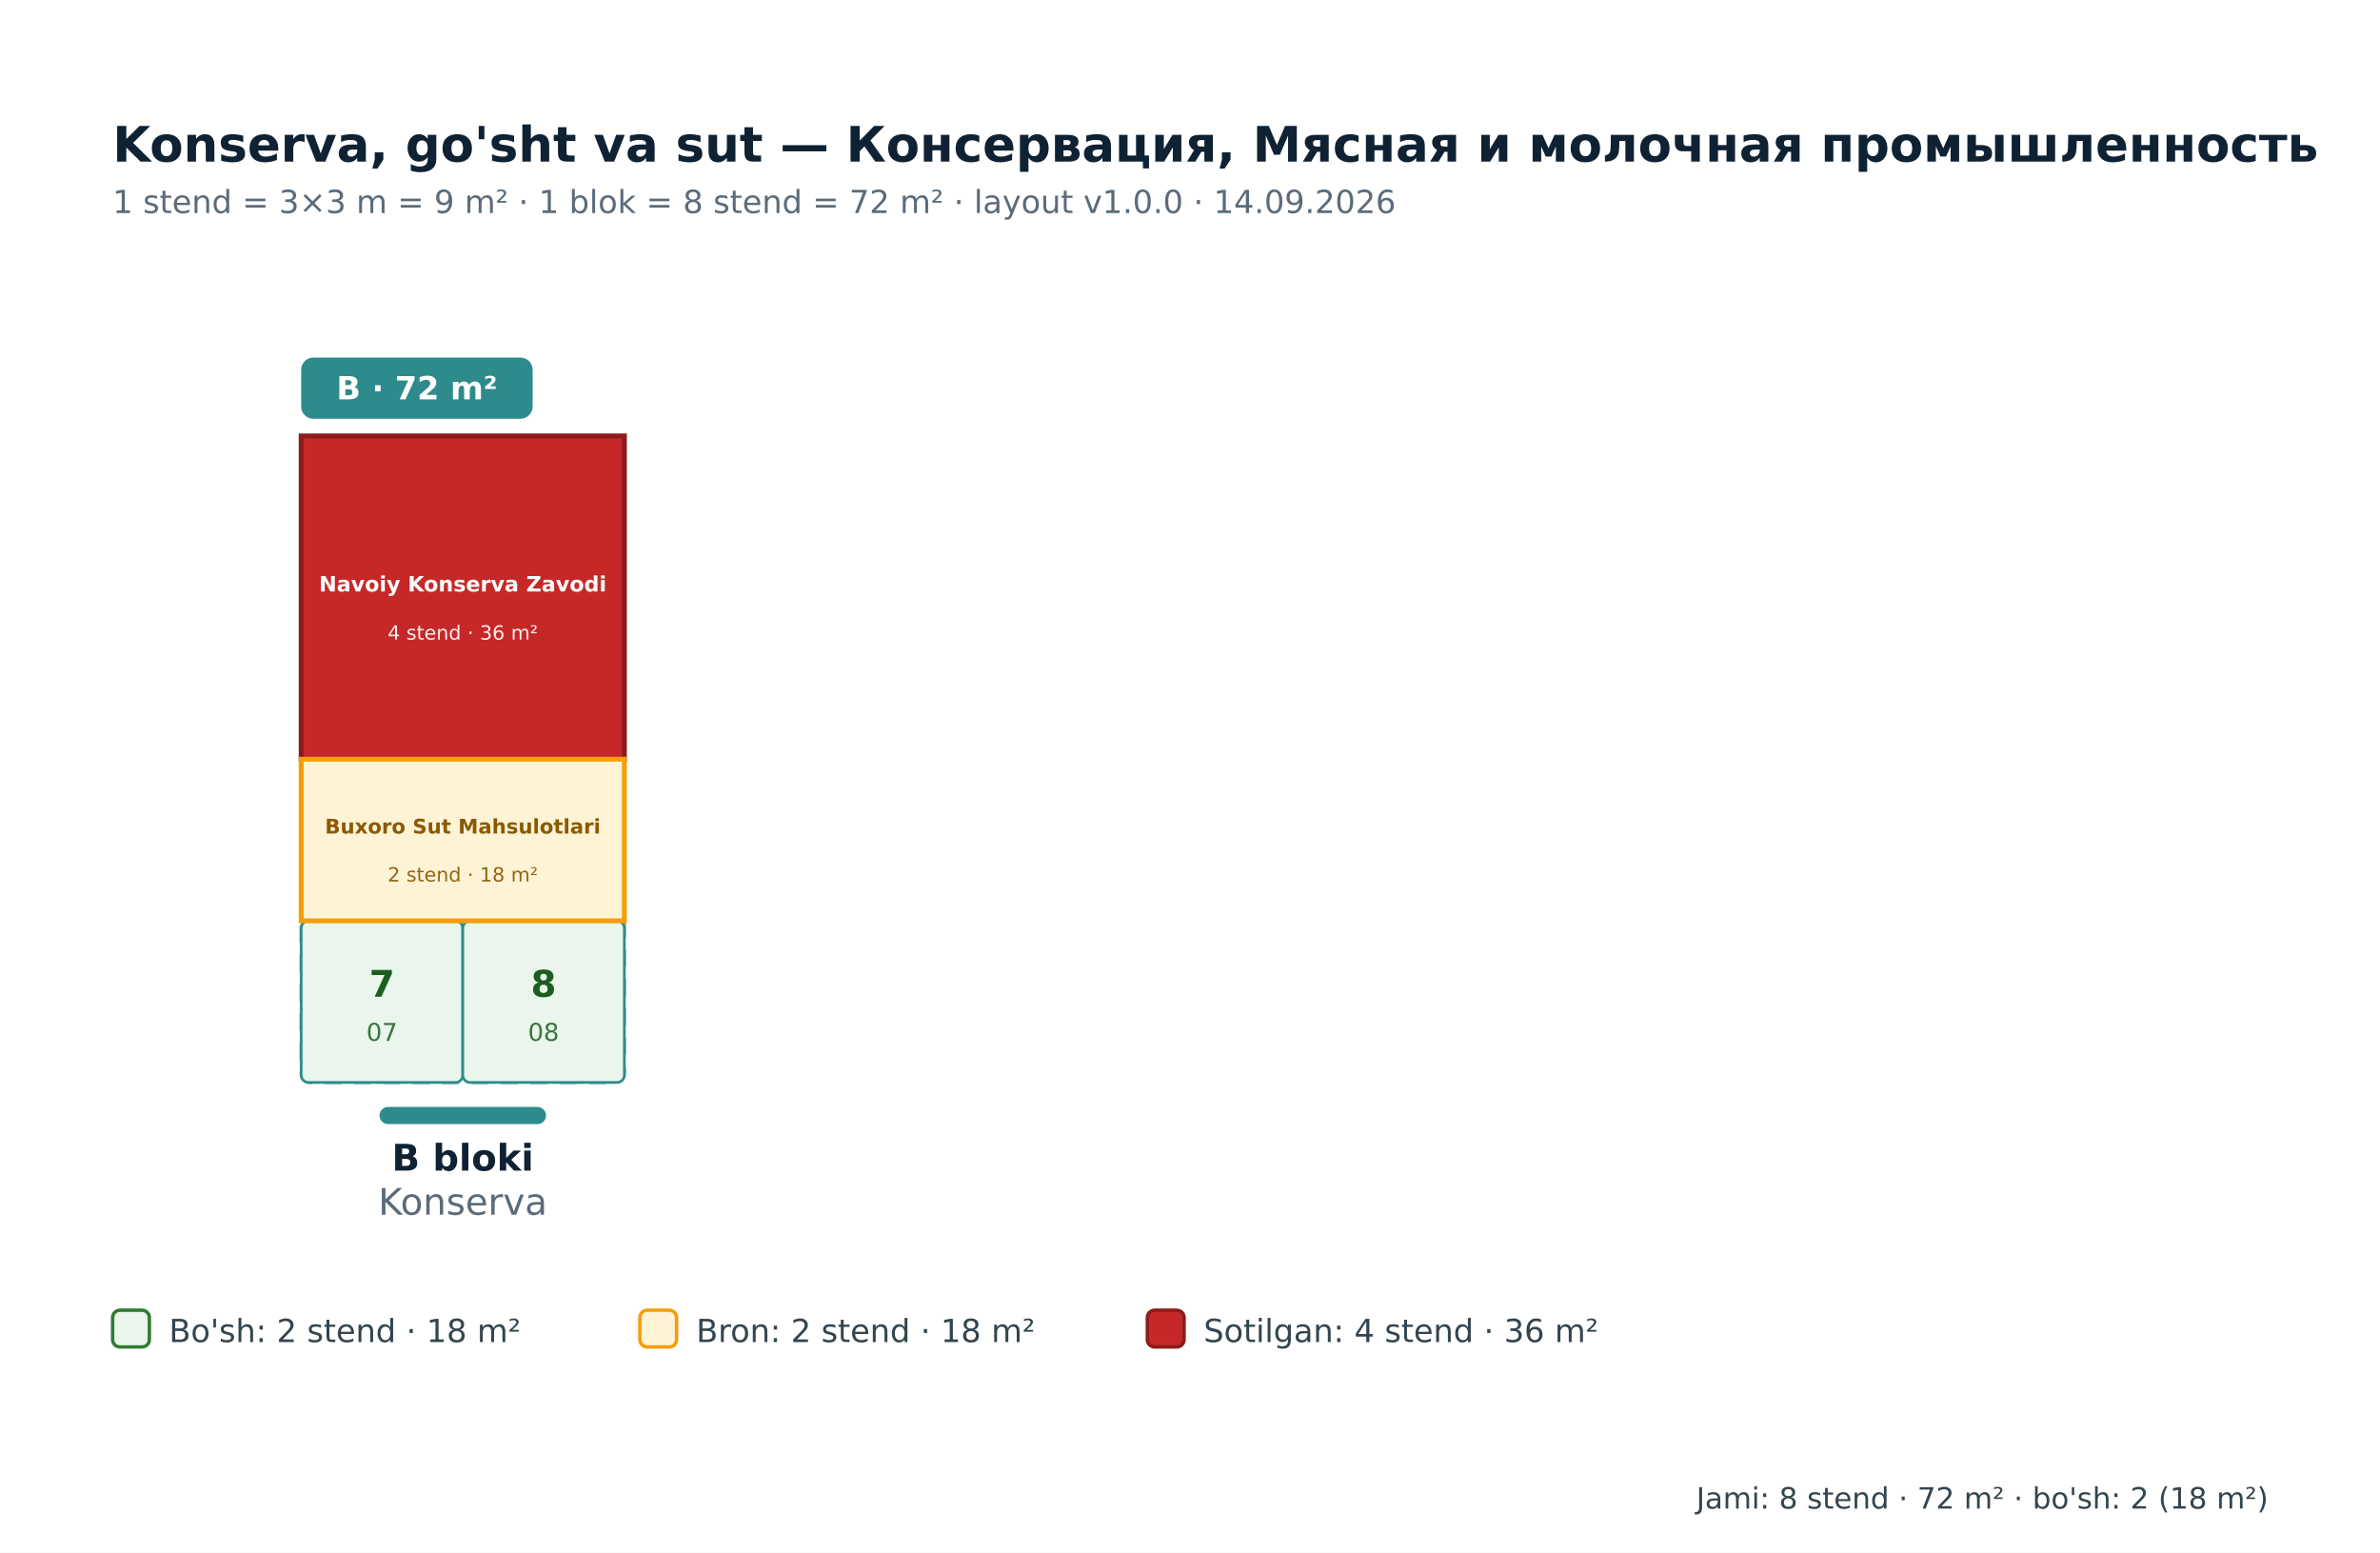
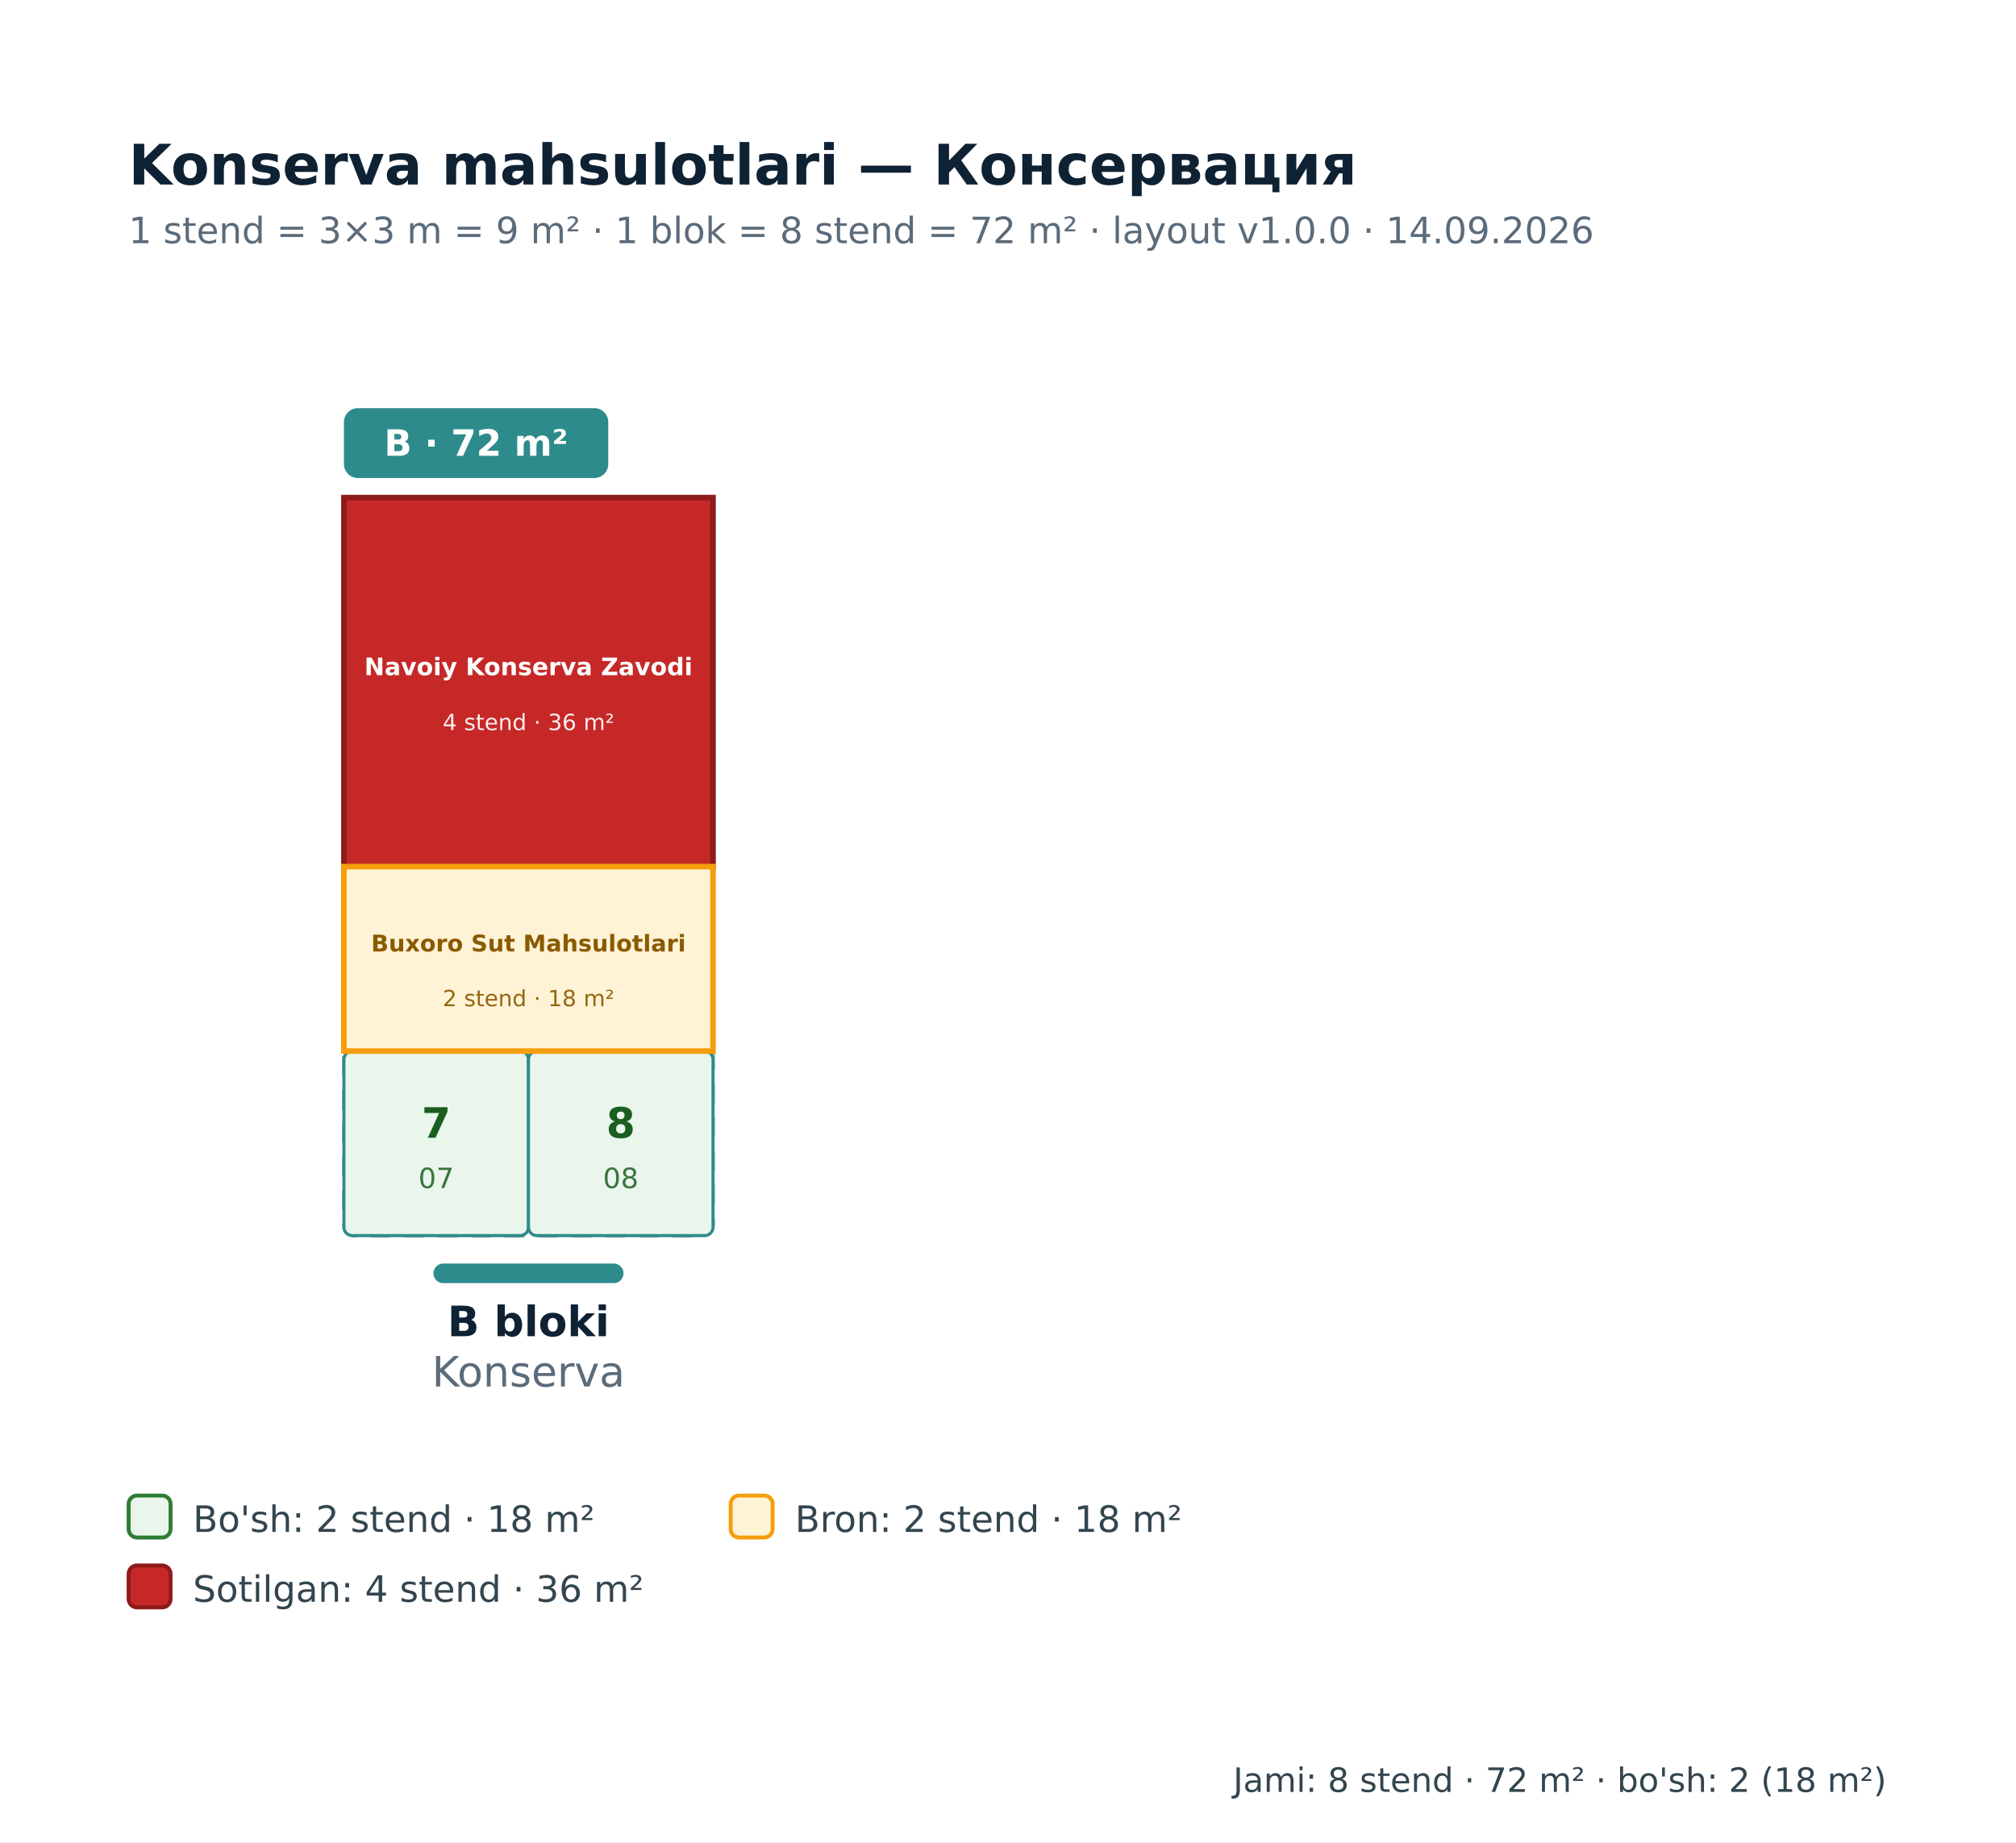
- <svg xmlns="http://www.w3.org/2000/svg" width="972" height="634" viewBox="0 0 972 634" font-family="DejaVu Sans, Helvetica, Arial, sans-serif">
-   <rect width="972" height="634" fill="#ffffff" />
-   <text x="46" y="66" font-size="20" font-weight="bold" fill="#0f2233">Konserva, go'sht va sut — Консервация, Мясная и молочная промышленность</text>
+ <svg xmlns="http://www.w3.org/2000/svg" width="721" height="659" viewBox="0 0 721 659" font-family="DejaVu Sans, Helvetica, Arial, sans-serif">
+   <rect width="721" height="659" fill="#ffffff" />
+   <text x="46" y="66" font-size="20" font-weight="bold" fill="#0f2233">Konserva mahsulotlari — Консервация</text>
  <text x="46" y="87" font-size="13" fill="#5b6b7a">1 stend = 3×3 m = 9 m² · 1 blok = 8 stend = 72 m² · layout v1.0.0 · 14.09.2026</text>
  <rect x="123.00" y="178.00" width="132.00" height="264.00" fill="none" stroke="#90a4b5" stroke-width="1.4" stroke-dasharray="7 5" rx="4" />
  <rect x="123.00" y="146.00" width="94.54" height="25" rx="5" fill="#2E8B8B" />
  <text x="170.27" y="163.05" font-size="13" font-weight="bold" fill="#ffffff" text-anchor="middle">B · 72 m²</text>
  <rect x="123.00" y="376.00" width="66.00" height="66.00" rx="3" fill="#eaf6ec" stroke="#2E8B8B" stroke-width="1.1" />
  <text x="156.00" y="407.00" font-size="15.00" font-weight="bold" fill="#1b5e20" text-anchor="middle">7</text>
  <text x="156.00" y="425.00" font-size="10" fill="#1b5e20" text-anchor="middle" opacity="0.85">07</text>
  <rect x="189.00" y="376.00" width="66.00" height="66.00" rx="3" fill="#eaf6ec" stroke="#2E8B8B" stroke-width="1.1" />
  <text x="222.00" y="407.00" font-size="15.00" font-weight="bold" fill="#1b5e20" text-anchor="middle">8</text>
  <text x="222.00" y="425.00" font-size="10" fill="#1b5e20" text-anchor="middle" opacity="0.85">08</text>
  <rect x="155.00" y="452.00" width="68" height="7" rx="3.5" fill="#2E8B8B" />
  <text x="189.00" y="478.00" font-size="15.00" font-weight="bold" fill="#0f2233" text-anchor="middle">B bloki</text>
  <text x="189.00" y="496.00" font-size="15.00" fill="#5b6b7a" text-anchor="middle">Konserva</text>
  <path d="M123 178L189 178L255 178L255 244L255 310L189 310L123 310L123 244Z" fill="#c62828" stroke="#8e1b1b" stroke-width="2" />
  <text x="189.00" y="241.53" font-size="8.64" font-weight="bold" fill="#ffffff" text-anchor="middle">Navoiy Konserva Zavodi</text>
  <text x="189.00" y="261.18" font-size="8.00" fill="#ffffff" text-anchor="middle" opacity="0.92">4 stend · 36 m²</text>
  <path d="M123 310L189 310L255 310L255 376L189 376L123 376Z" fill="#fff3d6" stroke="#f59e0b" stroke-width="2" />
  <text x="189.00" y="340.37" font-size="8.25" font-weight="bold" fill="#8a5a00" text-anchor="middle">Buxoro Sut Mahsulotlari</text>
  <text x="189.00" y="359.95" font-size="8.00" fill="#8a5a00" text-anchor="middle" opacity="0.92">2 stend · 18 m²</text>
  <rect x="46.00" y="535.00" width="15" height="15" rx="3" fill="#eaf6ec" stroke="#2e7d32" stroke-width="1.4" />
  <text x="69.00" y="548.00" font-size="13" fill="#33454f">Bo'sh: 2 stend · 18 m²</text>
  <rect x="261.32" y="535.00" width="15" height="15" rx="3" fill="#fff3d6" stroke="#f59e0b" stroke-width="1.4" />
  <text x="284.32" y="548.00" font-size="13" fill="#33454f">Bron: 2 stend · 18 m²</text>
-   <rect x="468.58" y="535.00" width="15" height="15" rx="3" fill="#c62828" stroke="#8e1b1b" stroke-width="1.4" />
-   <text x="491.58" y="548.00" font-size="13" fill="#33454f">Sotilgan: 4 stend · 36 m²</text>
-   <text x="926.4" y="616" font-size="12" fill="#33454f" text-anchor="end">Jami: 8 stend · 72 m² · bo'sh: 2 (18 m²)</text>
+   <rect x="46.00" y="560.00" width="15" height="15" rx="3" fill="#c62828" stroke="#8e1b1b" stroke-width="1.4" />
+   <text x="69.00" y="573.00" font-size="13" fill="#33454f">Sotilgan: 4 stend · 36 m²</text>
+   <text x="674.68" y="641" font-size="12" fill="#33454f" text-anchor="end">Jami: 8 stend · 72 m² · bo'sh: 2 (18 m²)</text>
</svg>
